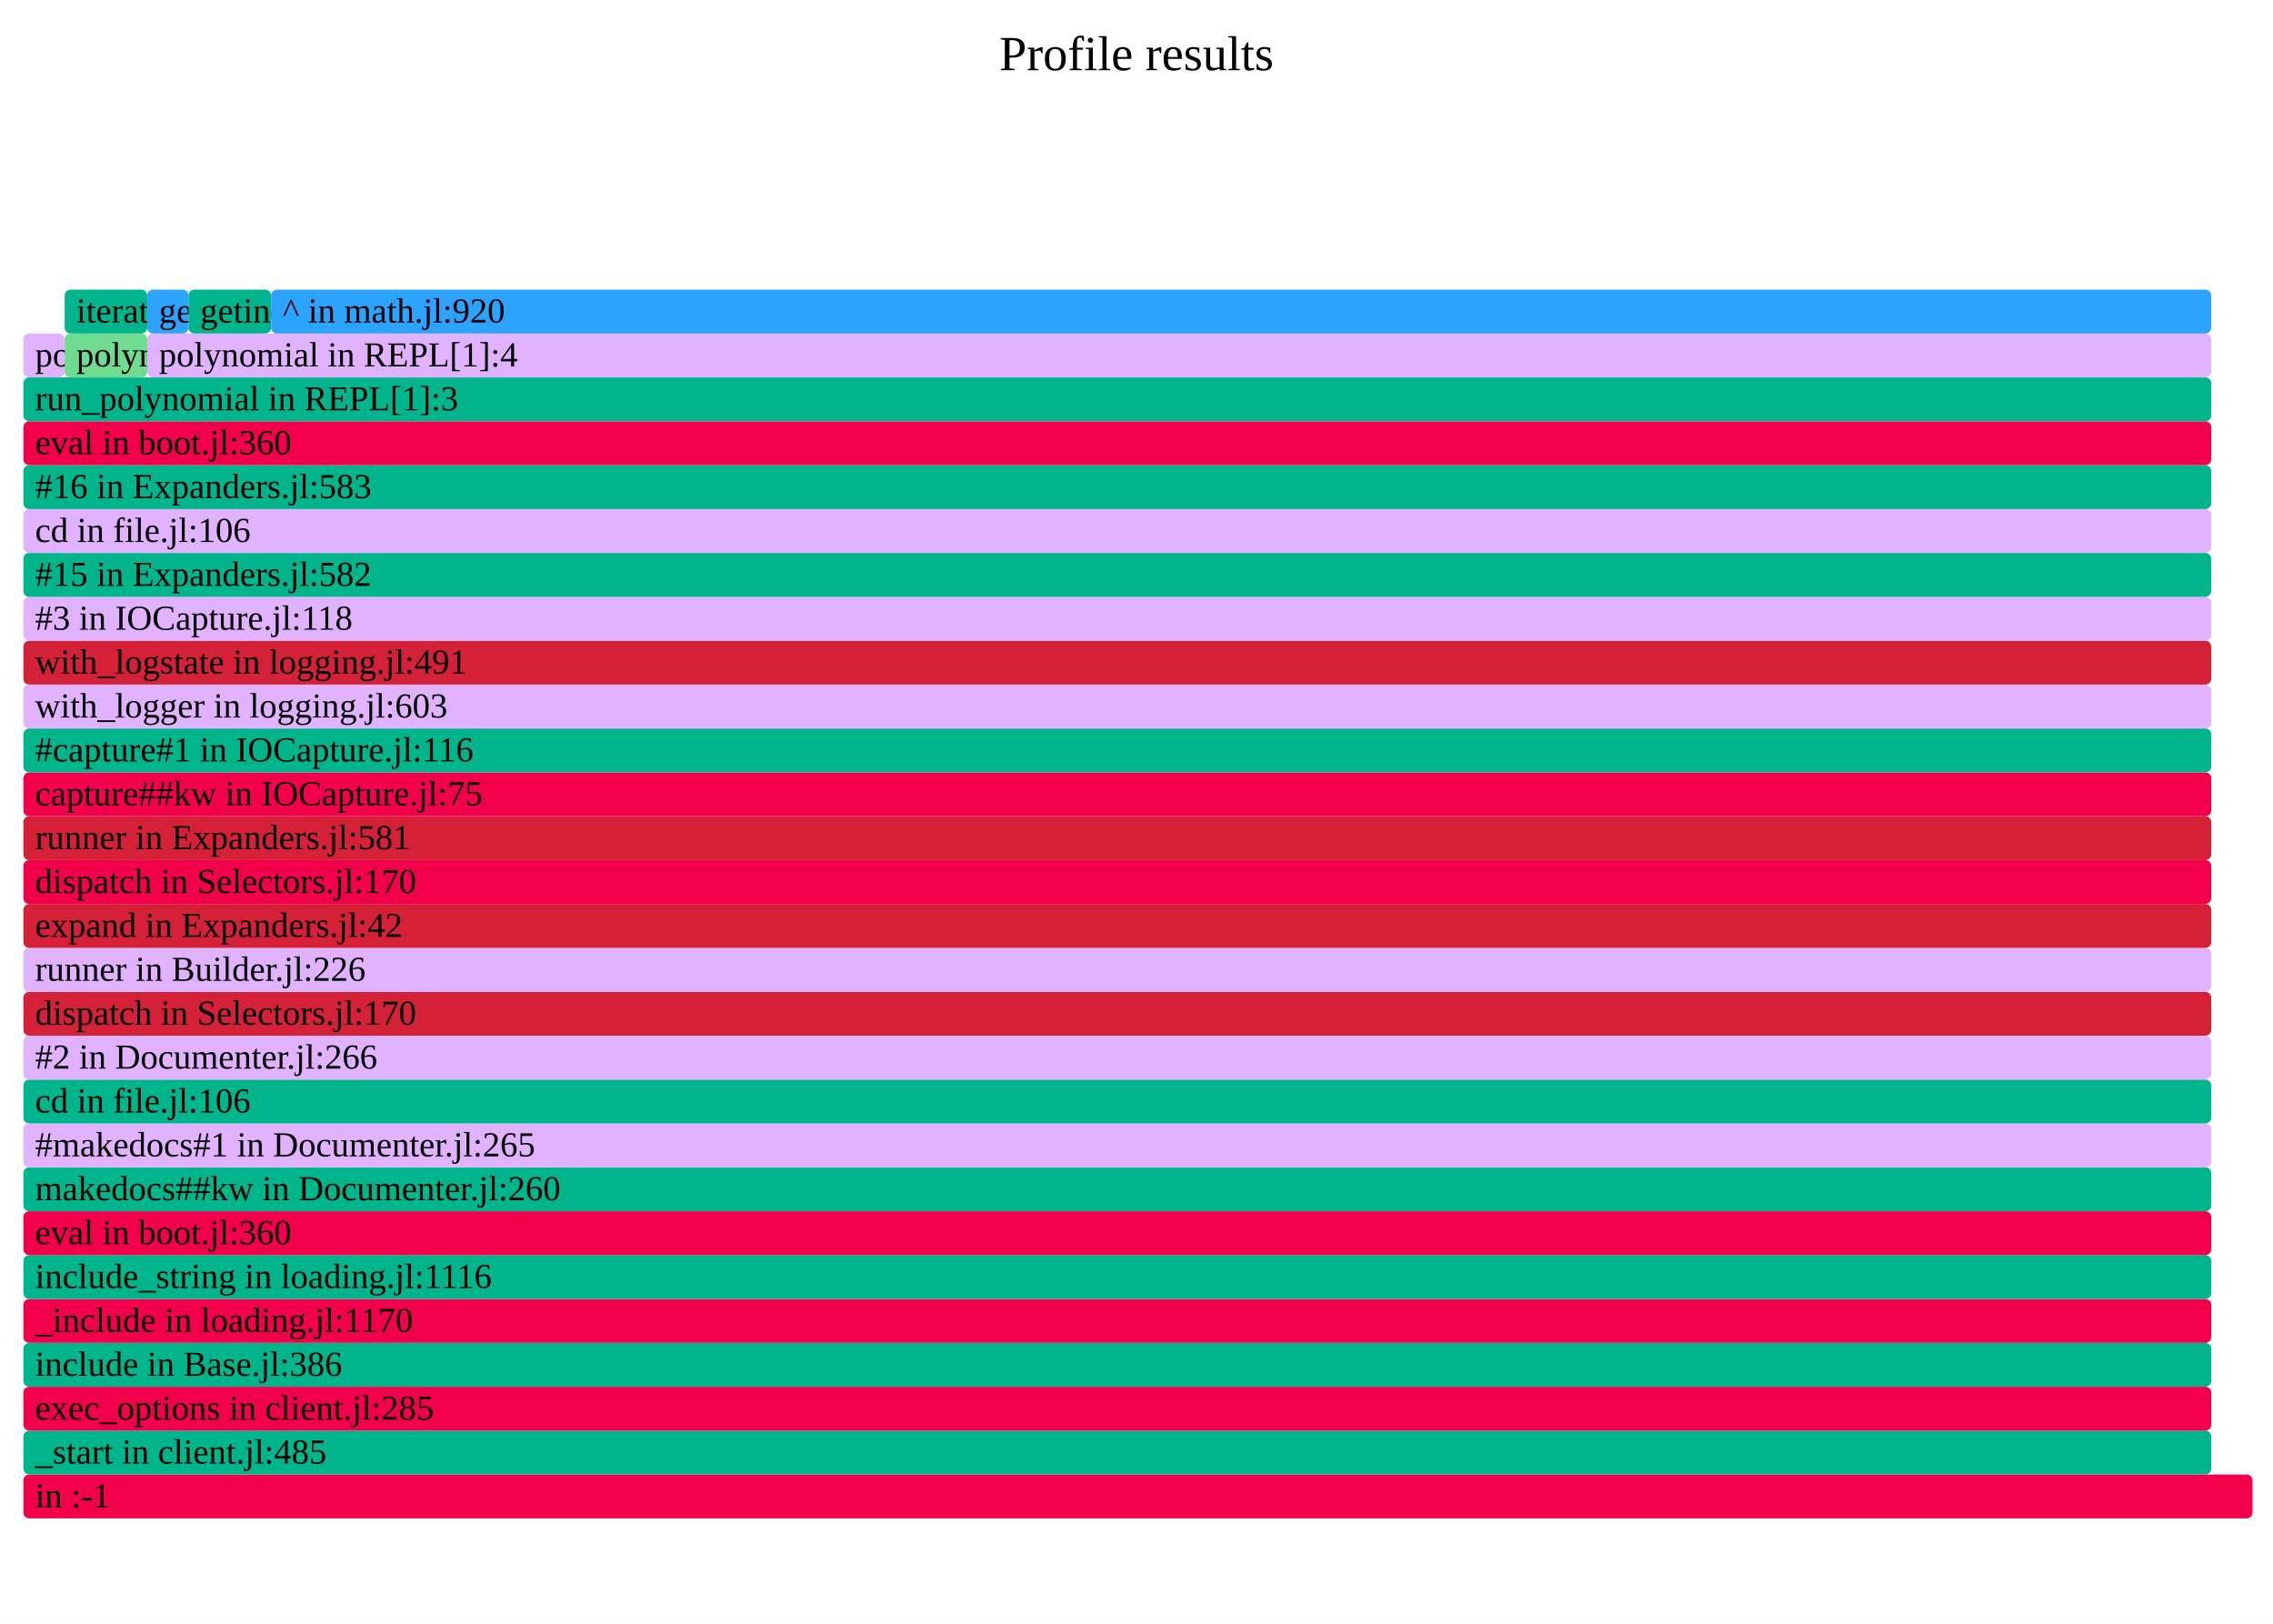
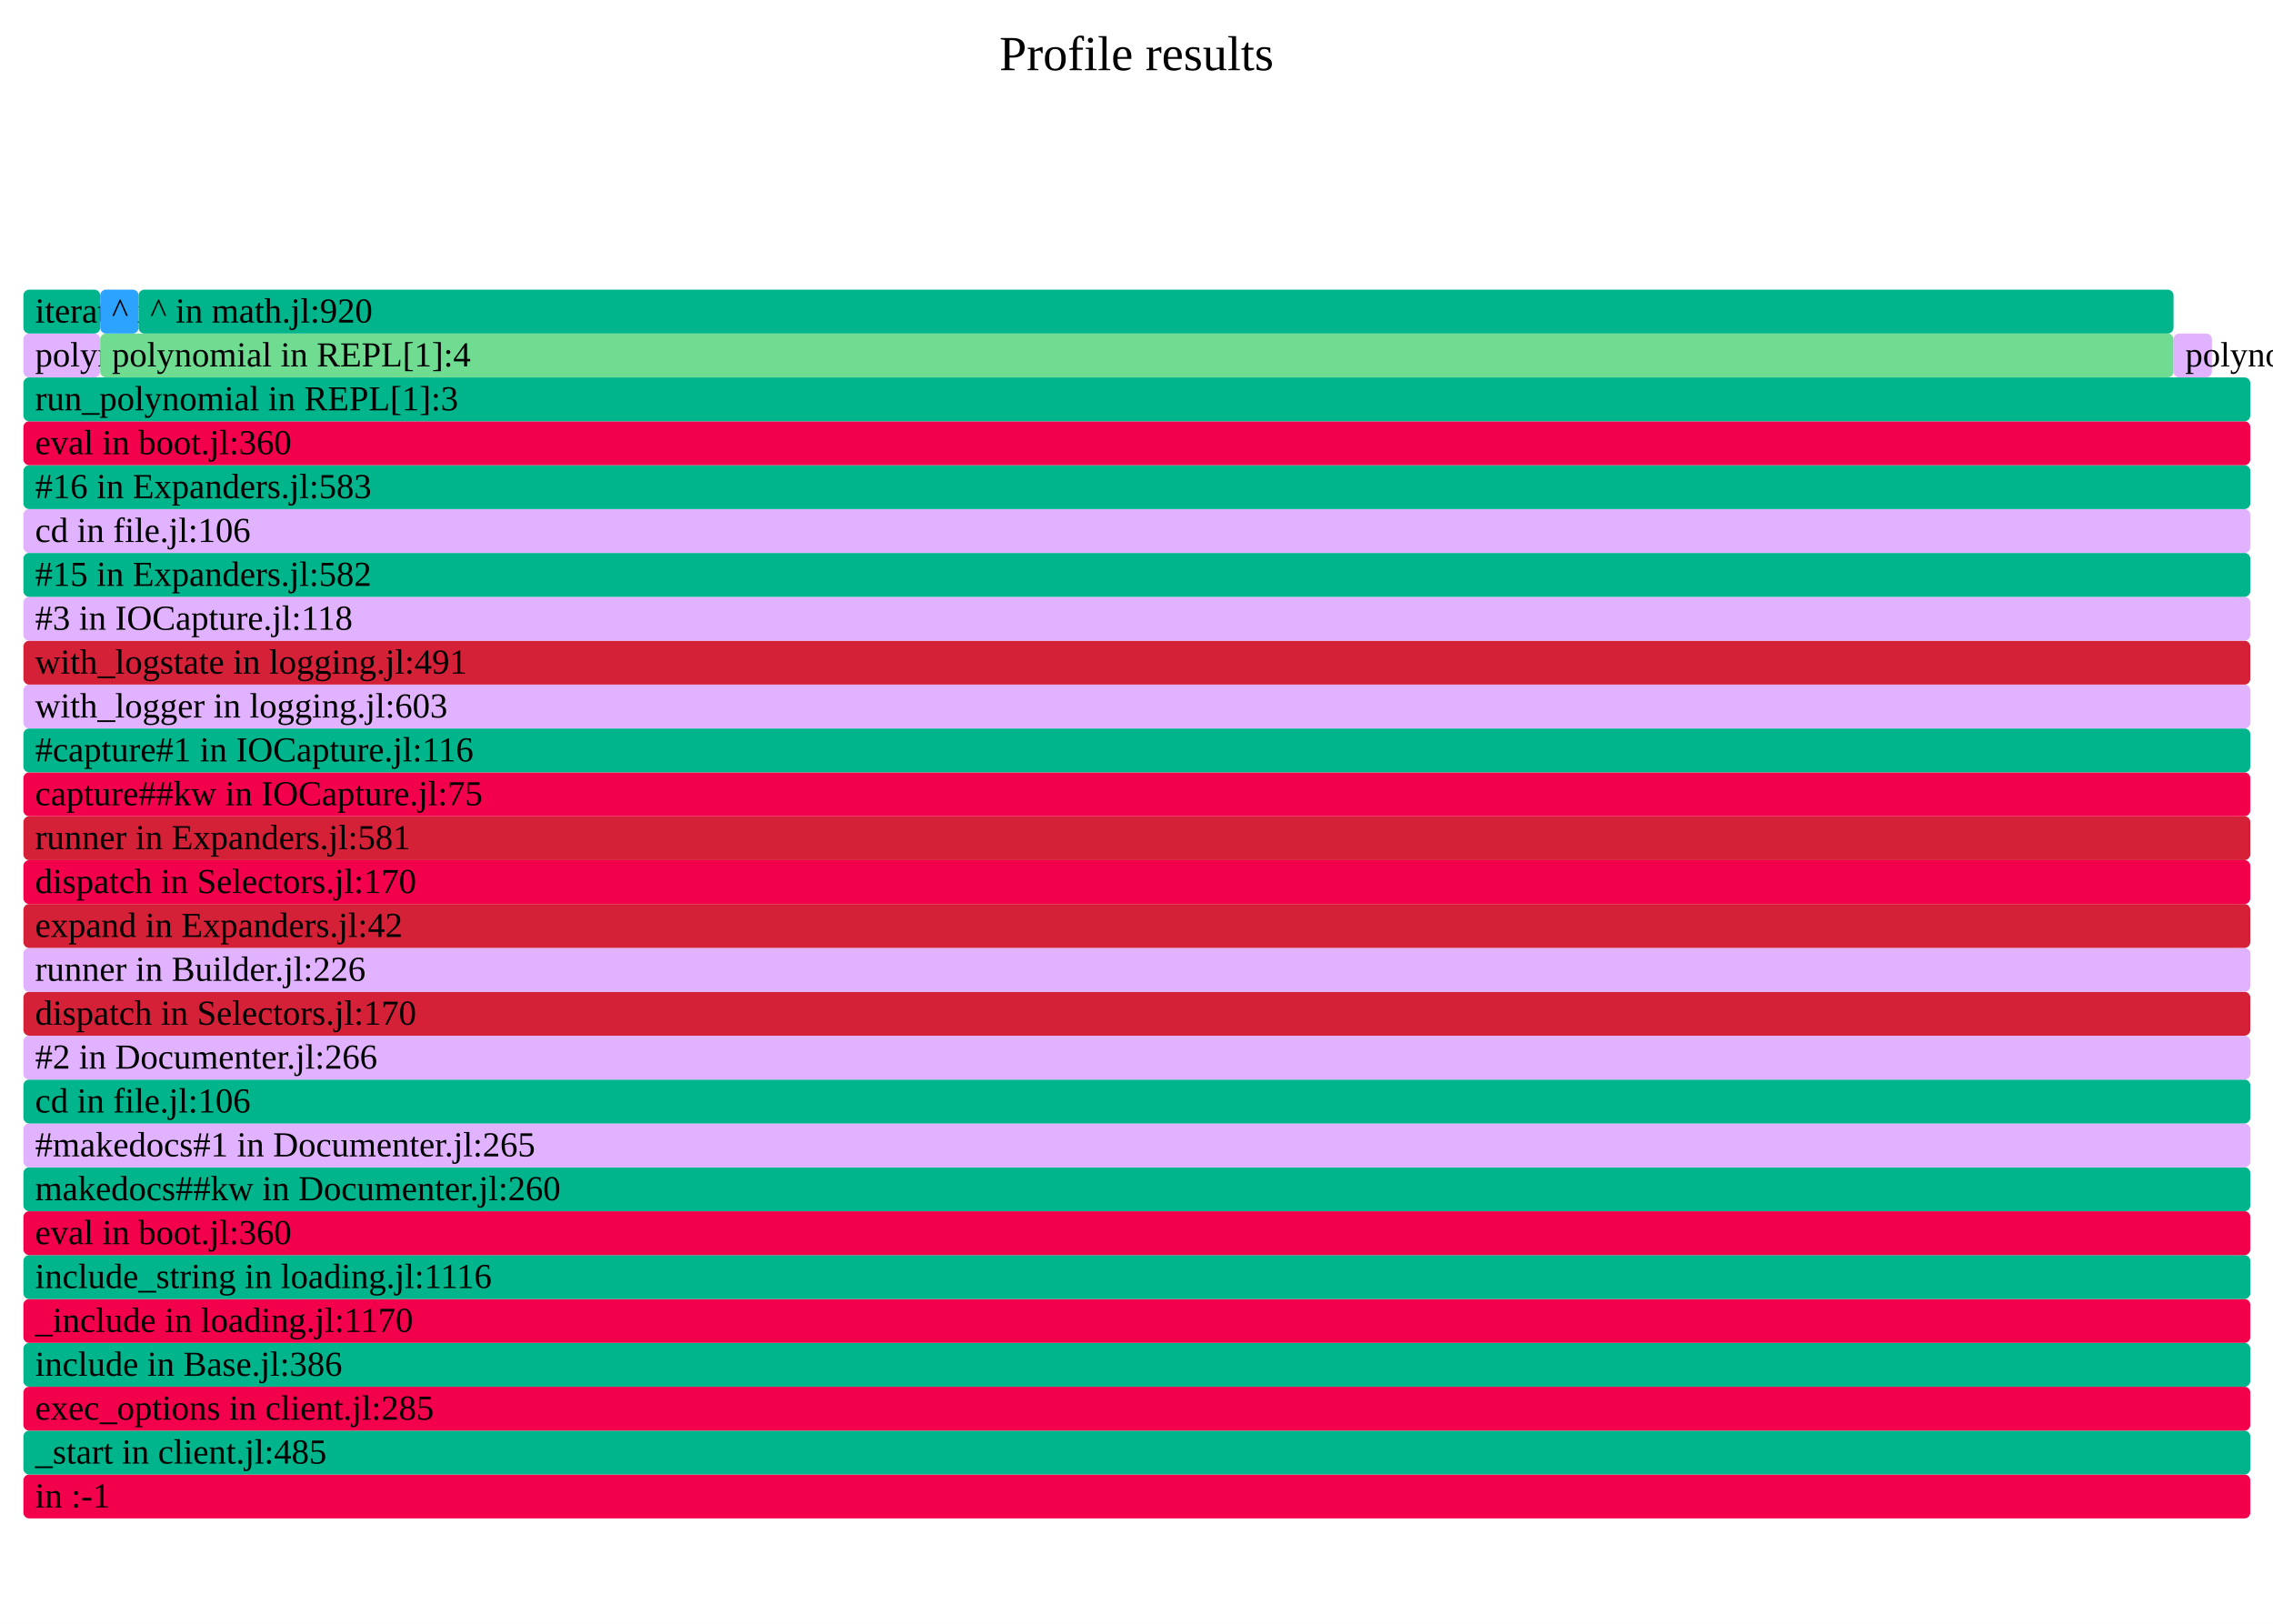
- <svg xmlns="http://www.w3.org/2000/svg" version="1.1" width="777" height="555" viewBox="0 0 777 555" id="fig-b613465464b84b469452b64c245c345f">
+ <svg xmlns="http://www.w3.org/2000/svg" version="1.1" width="777" height="555" viewBox="0 0 777 555" id="fig-8b07b382f3a24b98a0325a9e929b0a88">
  <defs>
-     <clipPath id="fig-b613465464b84b469452b64c245c345f-clip">
+     <clipPath id="fig-8b07b382f3a24b98a0325a9e929b0a88-clip">
      <rect x="0" y="0" width="777" height="555" />
    </clipPath>
  </defs>
  <style type="text/css">
-     #fig-b613465464b84b469452b64c245c345f text {
+     #fig-8b07b382f3a24b98a0325a9e929b0a88 text {
        pointer-events: none;
        font-family: inherit;
        font-size: 12px;
        fill: #000000;
    }
-     text#fig-b613465464b84b469452b64c245c345f-caption {
+     text#fig-8b07b382f3a24b98a0325a9e929b0a88-caption {
        font-size: 16.8px;
        fill: #000000;
        text-anchor: middle;
    }
-     #fig-b613465464b84b469452b64c245c345f-bg {
+     #fig-8b07b382f3a24b98a0325a9e929b0a88-bg {
        fill: #FFFFFF;
    }
-     #fig-b613465464b84b469452b64c245c345f-viewport rect, #fig-b613465464b84b469452b64c245c345f-viewport path {
+     #fig-8b07b382f3a24b98a0325a9e929b0a88-viewport rect, #fig-8b07b382f3a24b98a0325a9e929b0a88-viewport path {
        vector-effect: non-scaling-stroke;
        fill-opacity: 1;
    }
-     #fig-b613465464b84b469452b64c245c345f-viewport text {
+     #fig-8b07b382f3a24b98a0325a9e929b0a88-viewport text {
        stroke: #000000;
        stroke-width: 0;
        stroke-opacity: 0.35;
    }
-     #fig-b613465464b84b469452b64c245c345f-viewport rect:hover, #fig-b613465464b84b469452b64c245c345f-viewport path:hover {
+     #fig-8b07b382f3a24b98a0325a9e929b0a88-viewport rect:hover, #fig-8b07b382f3a24b98a0325a9e929b0a88-viewport path:hover {
        fill-opacity: 0.75;
        stroke: #000000;
        stroke-width: 0.5;
    }
-     #fig-b613465464b84b469452b64c245c345f-viewport + rect {
+     #fig-8b07b382f3a24b98a0325a9e929b0a88-viewport + rect {
        fill: #FFFFFF;
        opacity: 0.8;
    }
-     text#fig-b613465464b84b469452b64c245c345f-details{
+     text#fig-8b07b382f3a24b98a0325a9e929b0a88-details{
        fill: #000000;
    }
</style>
-   <g id="fig-b613465464b84b469452b64c245c345f-frame" clip-path="url(#fig-b613465464b84b469452b64c245c345f-clip)">
-     <rect id="fig-b613465464b84b469452b64c245c345f-bg" x="0" y="0" width="777" height="555" />
-     <text id="fig-b613465464b84b469452b64c245c345f-caption" x="388.5" y="24">Profile results</text>
-     <g id="fig-b613465464b84b469452b64c245c345f-viewport" transform="scale(1)">
-       <rect x="8" y="504" width="762" height="15" rx="2" fill="#F3004D" data-dinfo="" />
+   <g id="fig-8b07b382f3a24b98a0325a9e929b0a88-frame" clip-path="url(#fig-8b07b382f3a24b98a0325a9e929b0a88-clip)">
+     <rect id="fig-8b07b382f3a24b98a0325a9e929b0a88-bg" x="0" y="0" width="777" height="555" />
+     <text id="fig-8b07b382f3a24b98a0325a9e929b0a88-caption" x="388.5" y="24">Profile results</text>
+     <g id="fig-8b07b382f3a24b98a0325a9e929b0a88-viewport" transform="scale(1)">
+       <rect x="8" y="504" width="761.25" height="15" rx="2" fill="#F3004D" data-dinfo="" />
      <text x="8" dx="4" y="515.25"> in :-1</text>
-       <rect x="8" y="489" width="747.89" height="15" rx="2" fill="#00B58B" data-dinfo="./" />
+       <rect x="8" y="489" width="761.25" height="15" rx="2" fill="#00B58B" data-dinfo="./" />
      <text x="8" dx="4" y="500.25">_start in client.jl:485</text>
-       <rect x="8" y="474" width="747.89" height="15" rx="2" fill="#F3004D" data-dinfo="./" />
+       <rect x="8" y="474" width="761.25" height="15" rx="2" fill="#F3004D" data-dinfo="./" />
      <text x="8" dx="4" y="485.25">exec_options in client.jl:285</text>
-       <rect x="8" y="459" width="747.89" height="15" rx="2" fill="#00B58B" data-dinfo="./" />
+       <rect x="8" y="459" width="761.25" height="15" rx="2" fill="#00B58B" data-dinfo="./" />
      <text x="8" dx="4" y="470.25">include in Base.jl:386</text>
-       <rect x="8" y="444" width="747.89" height="15" rx="2" fill="#F3004D" data-dinfo="./" />
+       <rect x="8" y="444" width="761.25" height="15" rx="2" fill="#F3004D" data-dinfo="./" />
      <text x="8" dx="4" y="455.25">_include in loading.jl:1170</text>
-       <rect x="8" y="429" width="747.89" height="15" rx="2" fill="#00B58B" data-dinfo="./" />
+       <rect x="8" y="429" width="761.25" height="15" rx="2" fill="#00B58B" data-dinfo="./" />
      <text x="8" dx="4" y="440.25">include_string in loading.jl:1116</text>
-       <rect x="8" y="414" width="747.89" height="15" rx="2" fill="#F3004D" data-dinfo="./" />
+       <rect x="8" y="414" width="761.25" height="15" rx="2" fill="#F3004D" data-dinfo="./" />
      <text x="8" dx="4" y="425.25">eval in boot.jl:360</text>
-       <rect x="8" y="399" width="747.89" height="15" rx="2" fill="#00B58B" data-dinfo="/home/runner/.julia/packages/Documenter/qdbx6/src/" />
+       <rect x="8" y="399" width="761.25" height="15" rx="2" fill="#00B58B" data-dinfo="/home/runner/.julia/packages/Documenter/qdbx6/src/" />
      <text x="8" dx="4" y="410.25">makedocs##kw in Documenter.jl:260</text>
-       <rect x="8" y="384" width="747.89" height="15" rx="2" fill="#E1B2FF" data-dinfo="/home/runner/.julia/packages/Documenter/qdbx6/src/" />
+       <rect x="8" y="384" width="761.25" height="15" rx="2" fill="#E1B2FF" data-dinfo="/home/runner/.julia/packages/Documenter/qdbx6/src/" />
      <text x="8" dx="4" y="395.25">#makedocs#1 in Documenter.jl:265</text>
-       <rect x="8" y="369" width="747.89" height="15" rx="2" fill="#00B58B" data-dinfo="./" />
+       <rect x="8" y="369" width="761.25" height="15" rx="2" fill="#00B58B" data-dinfo="./" />
      <text x="8" dx="4" y="380.25">cd in file.jl:106</text>
-       <rect x="8" y="354" width="747.89" height="15" rx="2" fill="#E1B2FF" data-dinfo="/home/runner/.julia/packages/Documenter/qdbx6/src/" />
+       <rect x="8" y="354" width="761.25" height="15" rx="2" fill="#E1B2FF" data-dinfo="/home/runner/.julia/packages/Documenter/qdbx6/src/" />
      <text x="8" dx="4" y="365.25">#2 in Documenter.jl:266</text>
-       <rect x="8" y="339" width="747.89" height="15" rx="2" fill="#D42137" data-dinfo="/home/runner/.julia/packages/Documenter/qdbx6/src/Utilities/" />
+       <rect x="8" y="339" width="761.25" height="15" rx="2" fill="#D42137" data-dinfo="/home/runner/.julia/packages/Documenter/qdbx6/src/Utilities/" />
      <text x="8" dx="4" y="350.25">dispatch in Selectors.jl:170</text>
-       <rect x="8" y="324" width="747.89" height="15" rx="2" fill="#E1B2FF" data-dinfo="/home/runner/.julia/packages/Documenter/qdbx6/src/" />
+       <rect x="8" y="324" width="761.25" height="15" rx="2" fill="#E1B2FF" data-dinfo="/home/runner/.julia/packages/Documenter/qdbx6/src/" />
      <text x="8" dx="4" y="335.25">runner in Builder.jl:226</text>
-       <rect x="8" y="309" width="747.89" height="15" rx="2" fill="#D42137" data-dinfo="/home/runner/.julia/packages/Documenter/qdbx6/src/" />
+       <rect x="8" y="309" width="761.25" height="15" rx="2" fill="#D42137" data-dinfo="/home/runner/.julia/packages/Documenter/qdbx6/src/" />
      <text x="8" dx="4" y="320.25">expand in Expanders.jl:42</text>
-       <rect x="8" y="294" width="747.89" height="15" rx="2" fill="#F3004D" data-dinfo="/home/runner/.julia/packages/Documenter/qdbx6/src/Utilities/" />
+       <rect x="8" y="294" width="761.25" height="15" rx="2" fill="#F3004D" data-dinfo="/home/runner/.julia/packages/Documenter/qdbx6/src/Utilities/" />
      <text x="8" dx="4" y="305.25">dispatch in Selectors.jl:170</text>
-       <rect x="8" y="279" width="747.89" height="15" rx="2" fill="#D42137" data-dinfo="/home/runner/.julia/packages/Documenter/qdbx6/src/" />
+       <rect x="8" y="279" width="761.25" height="15" rx="2" fill="#D42137" data-dinfo="/home/runner/.julia/packages/Documenter/qdbx6/src/" />
      <text x="8" dx="4" y="290.25">runner in Expanders.jl:581</text>
-       <rect x="8" y="264" width="747.89" height="15" rx="2" fill="#F3004D" data-dinfo="/home/runner/.julia/packages/IOCapture/sXY71/src/" />
+       <rect x="8" y="264" width="761.25" height="15" rx="2" fill="#F3004D" data-dinfo="/home/runner/.julia/packages/IOCapture/sXY71/src/" />
      <text x="8" dx="4" y="275.25">capture##kw in IOCapture.jl:75</text>
-       <rect x="8" y="249" width="747.89" height="15" rx="2" fill="#00B58B" data-dinfo="/home/runner/.julia/packages/IOCapture/sXY71/src/" />
+       <rect x="8" y="249" width="761.25" height="15" rx="2" fill="#00B58B" data-dinfo="/home/runner/.julia/packages/IOCapture/sXY71/src/" />
      <text x="8" dx="4" y="260.25">#capture#1 in IOCapture.jl:116</text>
-       <rect x="8" y="234" width="747.89" height="15" rx="2" fill="#E1B2FF" data-dinfo="./" />
+       <rect x="8" y="234" width="761.25" height="15" rx="2" fill="#E1B2FF" data-dinfo="./" />
      <text x="8" dx="4" y="245.25">with_logger in logging.jl:603</text>
-       <rect x="8" y="219" width="747.89" height="15" rx="2" fill="#D42137" data-dinfo="./" />
+       <rect x="8" y="219" width="761.25" height="15" rx="2" fill="#D42137" data-dinfo="./" />
      <text x="8" dx="4" y="230.25">with_logstate in logging.jl:491</text>
-       <rect x="8" y="204" width="747.89" height="15" rx="2" fill="#E1B2FF" data-dinfo="/home/runner/.julia/packages/IOCapture/sXY71/src/" />
+       <rect x="8" y="204" width="761.25" height="15" rx="2" fill="#E1B2FF" data-dinfo="/home/runner/.julia/packages/IOCapture/sXY71/src/" />
      <text x="8" dx="4" y="215.25">#3 in IOCapture.jl:118</text>
-       <rect x="8" y="189" width="747.89" height="15" rx="2" fill="#00B58B" data-dinfo="/home/runner/.julia/packages/Documenter/qdbx6/src/" />
+       <rect x="8" y="189" width="761.25" height="15" rx="2" fill="#00B58B" data-dinfo="/home/runner/.julia/packages/Documenter/qdbx6/src/" />
      <text x="8" dx="4" y="200.25">#15 in Expanders.jl:582</text>
-       <rect x="8" y="174" width="747.89" height="15" rx="2" fill="#E1B2FF" data-dinfo="./" />
+       <rect x="8" y="174" width="761.25" height="15" rx="2" fill="#E1B2FF" data-dinfo="./" />
      <text x="8" dx="4" y="185.25">cd in file.jl:106</text>
-       <rect x="8" y="159" width="747.89" height="15" rx="2" fill="#00B58B" data-dinfo="/home/runner/.julia/packages/Documenter/qdbx6/src/" />
+       <rect x="8" y="159" width="761.25" height="15" rx="2" fill="#00B58B" data-dinfo="/home/runner/.julia/packages/Documenter/qdbx6/src/" />
      <text x="8" dx="4" y="170.25">#16 in Expanders.jl:583</text>
-       <rect x="8" y="144" width="747.89" height="15" rx="2" fill="#F3004D" data-dinfo="./" />
+       <rect x="8" y="144" width="761.25" height="15" rx="2" fill="#F3004D" data-dinfo="./" />
      <text x="8" dx="4" y="155.25">eval in boot.jl:360</text>
-       <rect x="8" y="129" width="747.89" height="15" rx="2" fill="#00B58B" data-dinfo="./" />
+       <rect x="8" y="129" width="761.25" height="15" rx="2" fill="#00B58B" data-dinfo="./" />
      <text x="8" dx="4" y="140.25">run_polynomial in REPL[1]:3</text>
-       <rect x="8" y="114" width="14.11" height="15" rx="2" fill="#E1B2FF" data-dinfo="./" />
-       <text x="8" dx="4" y="125.25">polynomial in REPL[1]:0</text>
-       <rect x="22.11" y="114" width="28.22" height="15" rx="2" fill="#6FDC91" data-dinfo="./" />
-       <text x="22.11" dx="4" y="125.25">polynomial in REPL[1]:3</text>
-       <rect x="22.11" y="99" width="28.22" height="15" rx="2" fill="#00B58B" data-dinfo="./" />
-       <text x="22.11" dx="4" y="110.25">iterate in range.jl:670</text>
-       <rect x="50.33" y="114" width="705.56" height="15" rx="2" fill="#E1B2FF" data-dinfo="./" />
-       <text x="50.33" dx="4" y="125.25">polynomial in REPL[1]:4</text>
-       <rect x="50.33" y="99" width="14.11" height="15" rx="2" fill="#2CA3FF" data-dinfo="./" />
-       <text x="50.33" dx="4" y="110.25">getindex in REPL[1]:0</text>
-       <rect x="64.44" y="99" width="28.23" height="15" rx="2" fill="#00B58B" data-dinfo="./" />
-       <text x="64.44" dx="4" y="110.25">getindex in array.jl:805</text>
-       <rect x="92.67" y="99" width="663.22" height="15" rx="2" fill="#2CA3FF" data-dinfo="./" />
-       <text x="92.67" dx="4" y="110.25">^ in math.jl:920</text>
+       <rect x="8" y="114" width="26.25" height="15" rx="2" fill="#E1B2FF" data-dinfo="./" />
+       <text x="8" dx="4" y="125.25">polynomial in REPL[1]:3</text>
+       <rect x="8" y="99" width="26.25" height="15" rx="2" fill="#00B58B" data-dinfo="./" />
+       <text x="8" dx="4" y="110.25">iterate in range.jl:670</text>
+       <rect x="34.25" y="114" width="708.75" height="15" rx="2" fill="#6FDC91" data-dinfo="./" />
+       <text x="34.25" dx="4" y="125.25">polynomial in REPL[1]:4</text>
+       <rect x="34.25" y="99" width="13.13" height="15" rx="2" fill="#2CA3FF" data-dinfo="./" />
+       <text x="34.25" dx="4" y="110.25">^ in math.jl:915</text>
+       <rect x="47.38" y="99" width="695.62" height="15" rx="2" fill="#00B58B" data-dinfo="./" />
+       <text x="47.38" dx="4" y="110.25">^ in math.jl:920</text>
+       <rect x="743" y="114" width="13.12" height="15" rx="2" fill="#E1B2FF" data-dinfo="./" />
+       <text x="743" dx="4" y="125.25">polynomial in range.jl:0</text>
    </g>
  </g>
</svg>
